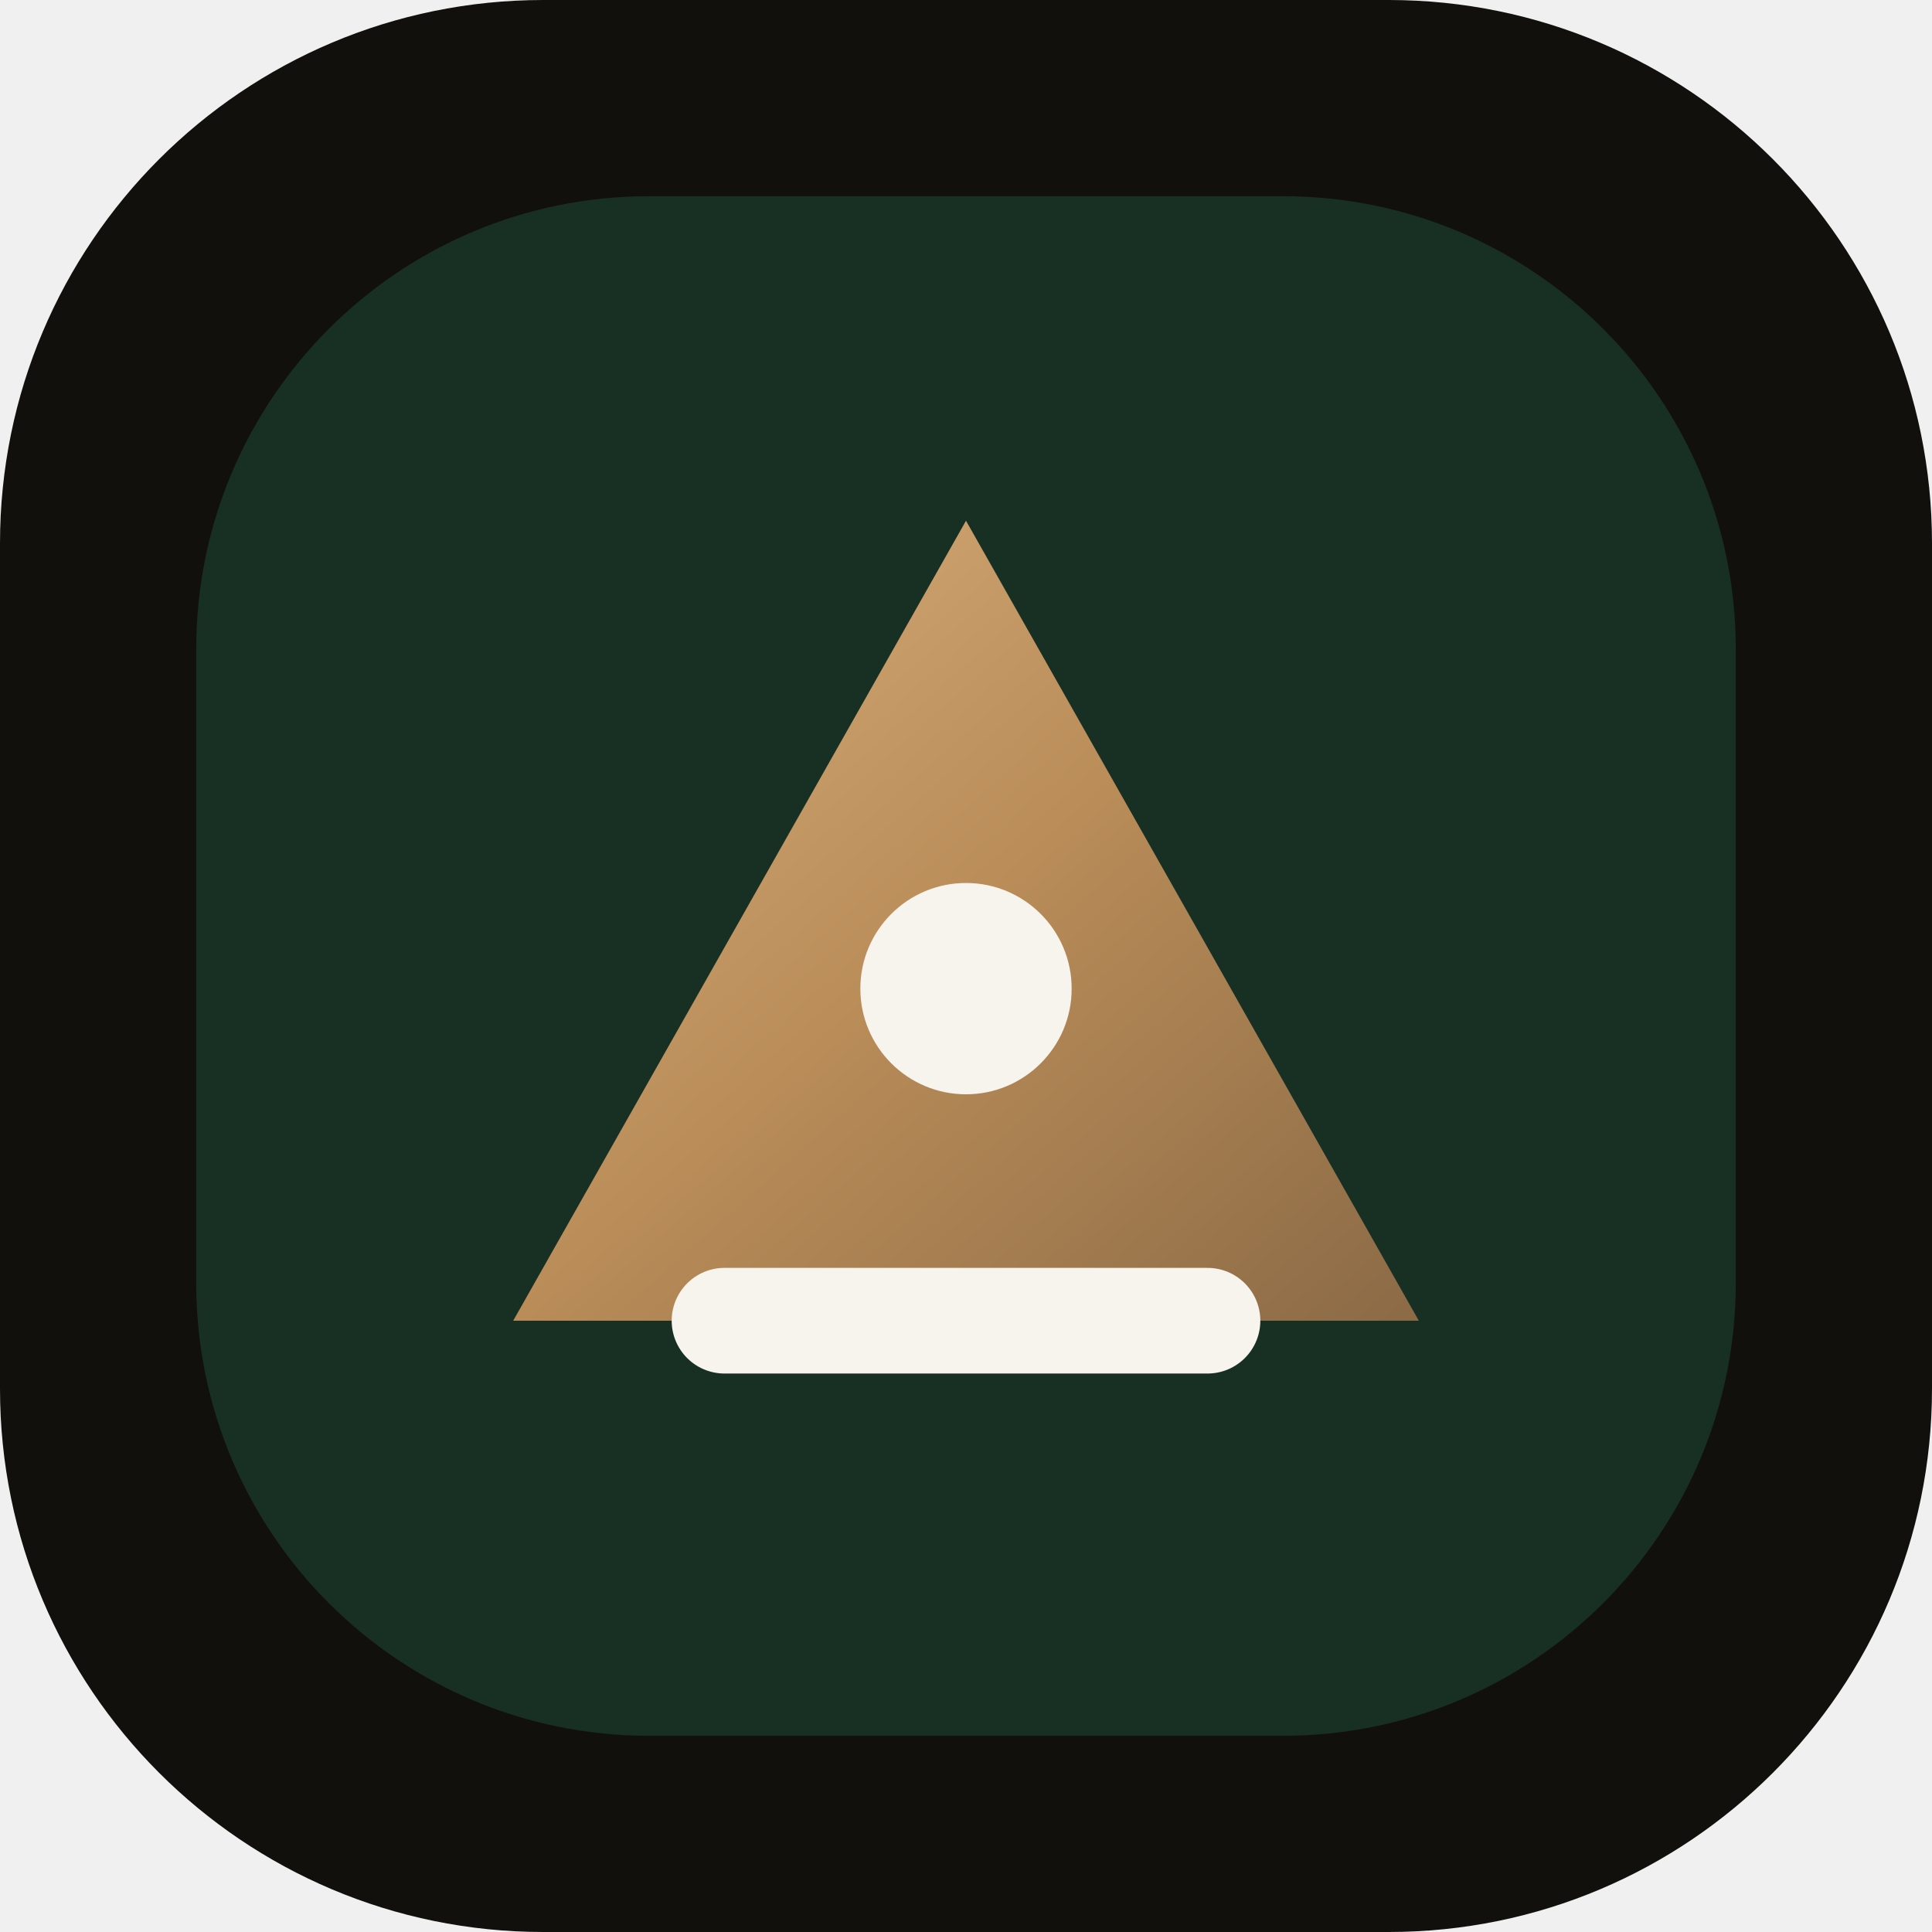
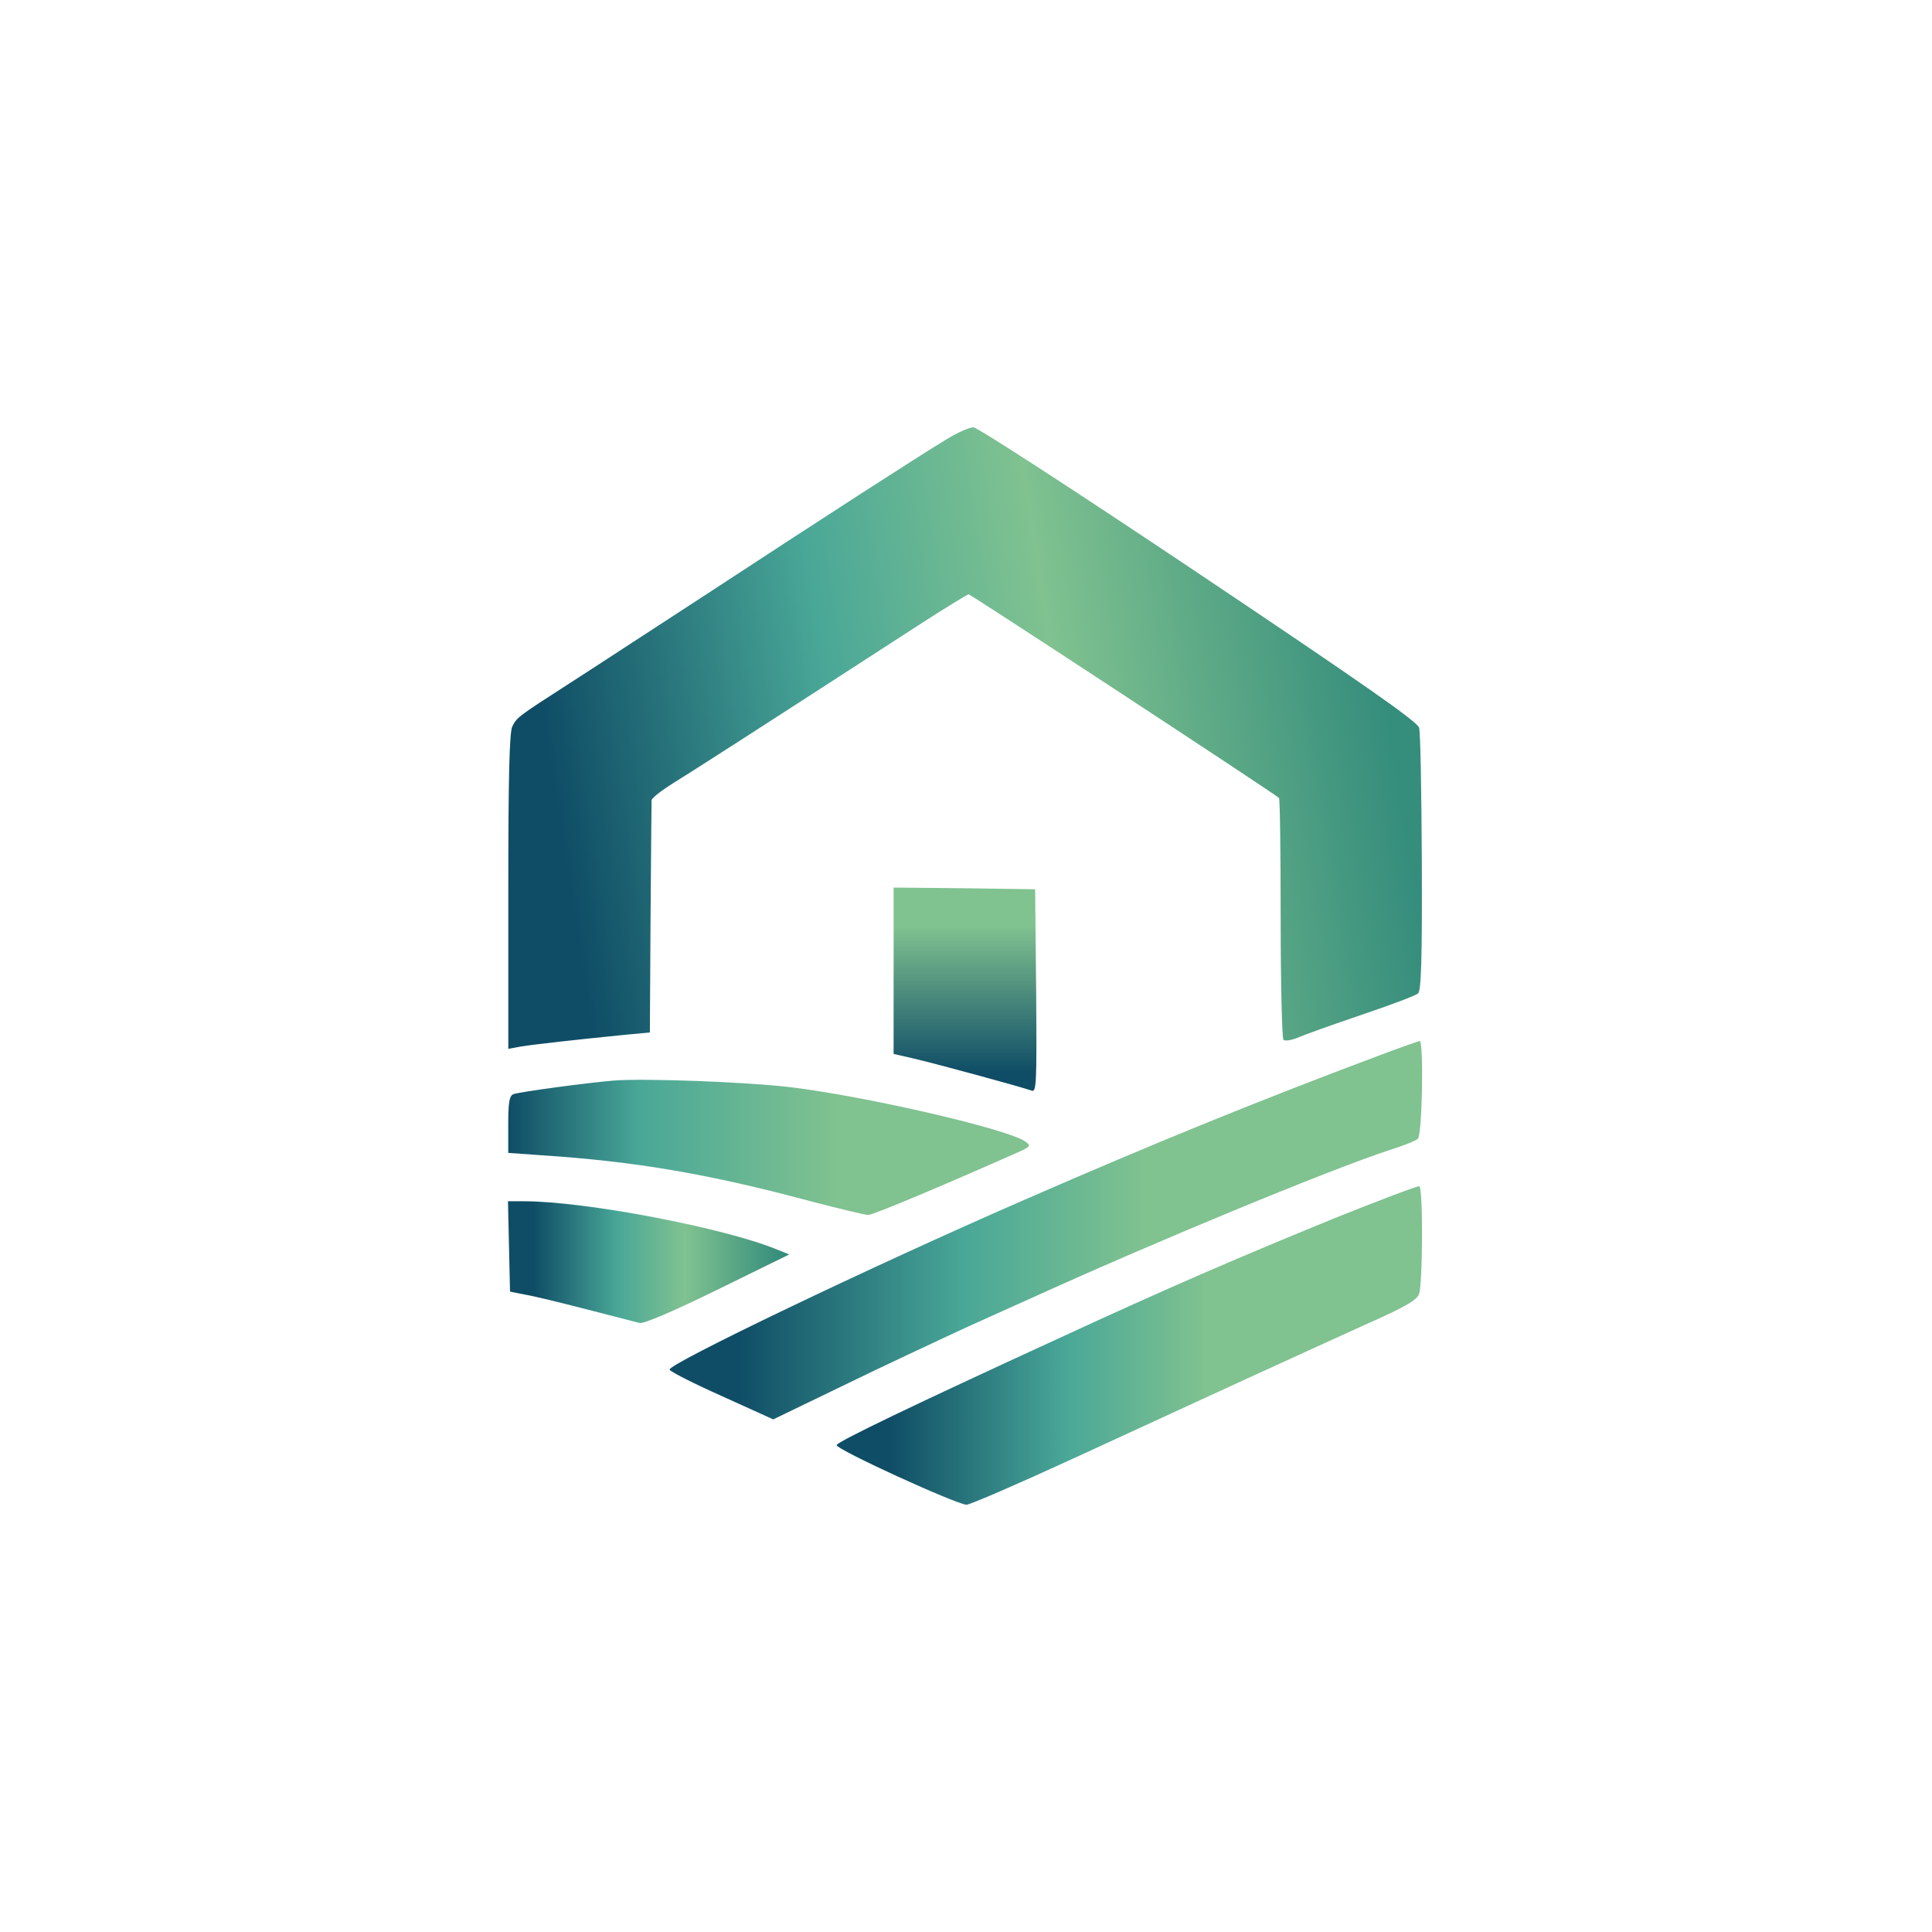
- <svg xmlns="http://www.w3.org/2000/svg" viewBox="0 0 512 512">
-   <defs>
-     <linearGradient id="g" x1="0%" y1="0%" x2="100%" y2="100%">
-       <stop offset="0%" stop-color="#D9B07D" />
-       <stop offset="50%" stop-color="#B98C58" />
-       <stop offset="100%" stop-color="#8B6A46" />
-     </linearGradient>
-   </defs>
-   <rect width="512" height="512" rx="144" fill="#12100D" />
-   <rect x="52" y="52" width="408" height="408" rx="120" fill="#183024" />
-   <path d="M136 350 256 138 376 350H136Z" fill="url(#g)" />
-   <path d="M192 350h128" stroke="#F7F3ED" stroke-width="28" stroke-linecap="round" />
-   <circle cx="256" cy="262" r="28" fill="#F7F3ED" />
+ <svg xmlns="http://www.w3.org/2000/svg" xmlns:xlink="http://www.w3.org/1999/xlink" viewBox="0 0 512 512">
+   <rect width="512" height="512" rx="0" fill="#FFFFFF" />
+   <svg x="128.91" y="107.52" width="254.18" height="296.96" viewBox="68.33 76.86 441.30 515.57">
+     <defs>
+       <style>.cls-1{fill:url(#Degradado_sin_nombre_39);}.cls-2{fill:url(#Degradado_sin_nombre_60);}.cls-3{fill:url(#Degradado_sin_nombre_67);}.cls-4{fill:url(#Degradado_sin_nombre_66);}.cls-5{fill:url(#Degradado_sin_nombre_67-2);}.cls-6{fill:url(#Degradado_sin_nombre_39-2);}</style>
+       <linearGradient id="Degradado_sin_nombre_39" x1="63.1" y1="2291.35" x2="494.7" y2="2358.86" gradientTransform="matrix(1, 0, 0, -1, 0, 2566.33)" gradientUnits="userSpaceOnUse">
+         <stop offset="0.09" stop-color="#0f4d66" />
+         <stop offset="0.39" stop-color="#49a797" />
+         <stop offset="0.63" stop-color="#80c290" />
+         <stop offset="0.97" stop-color="#358d7c" />
+       </linearGradient>
+       <linearGradient id="Degradado_sin_nombre_60" x1="288.52" y1="2174.34" x2="288.52" y2="2267.87" gradientTransform="matrix(1, 0, 0, -1, 0, 2566.33)" gradientUnits="userSpaceOnUse">
+         <stop offset="0.09" stop-color="#0f4d66" />
+         <stop offset="0.81" stop-color="#80c290" />
+       </linearGradient>
+       <linearGradient id="Degradado_sin_nombre_67" x1="152.59" y1="2110.11" x2="498.93" y2="2110.11" gradientTransform="matrix(1, 0, 0, -1, 0, 2566.33)" gradientUnits="userSpaceOnUse">
+         <stop offset="0.09" stop-color="#0f4d66" />
+         <stop offset="0.39" stop-color="#49a797" />
+         <stop offset="0.63" stop-color="#80c290" />
+       </linearGradient>
+       <linearGradient id="Degradado_sin_nombre_66" x1="78.39" y1="2148.24" x2="317.98" y2="2148.24" gradientTransform="matrix(1, 0, 0, -1, 0, 2566.33)" gradientUnits="userSpaceOnUse">
+         <stop offset="0" stop-color="#0f4d66" />
+         <stop offset="0.25" stop-color="#49a797" />
+         <stop offset="0.63" stop-color="#80c290" />
+       </linearGradient>
+       <linearGradient id="Degradado_sin_nombre_67-2" x1="229.47" y1="2057.09" x2="498.8" y2="2057.09" xlink:href="#Degradado_sin_nombre_67" />
+       <linearGradient id="Degradado_sin_nombre_39-2" x1="78.24" y1="2095.43" x2="207.67" y2="2095.43" xlink:href="#Degradado_sin_nombre_39" />
+     </defs>
+     <g id="Capa_7" data-name="Capa 7">
+       <path class="cls-1" d="M280.62,91.94c-14,8.47-58.68,37.34-109.67,70.76-26.35,17.1-55.53,36.24-65.1,42.35-22.91,14.75-23.53,15.22-25.57,19.3-1.41,2.35-1.89,24-1.89,75.93v72.48l6-1.1c5.8-.94,25.41-3.14,47.37-5.33l11.77-1.1.31-52.55c.16-28.87.48-53.34.48-54.29s4.39-4.39,9.88-7.84c8.63-5.33,36.08-22.9,112.33-72.32,12.39-8,23.06-14.59,23.68-14.59.95,0,139.63,91,142.77,93.66.47.47.78,25.25.78,55.38s.63,55.22,1.26,55.84c.62.79,3.45.32,6.27-.78,2.83-1.25,16-6,29.34-10.51s25.26-8.94,26.35-10c1.42-1.26,1.89-15.22,1.73-60.09-.16-32.16-.63-60.08-1.25-62.12-.79-2.83-26.2-20.55-101.35-70.91-55.22-37-101.82-67.3-103.7-67.3C290.66,86.77,285.32,89.12,280.62,91.94Z" />
+       <path class="cls-2" d="M255.67,336.83v38.28L264,377c10.35,2.35,51.14,13.49,54.9,14.9,2.51,1.1,2.67-1.41,2.36-45.65l-.47-46.91-32.48-.47-32.63-.31v38.27Z" />
+       <path class="cls-3" d="M478.44,376.06c-54.91,20.55-103.7,40.47-162.21,66-71.7,31.22-164.41,75.78-163.63,78.29.31.94,11.14,6.43,24.16,12.23l23.53,10.67,32.79-15.84c18-8.79,40.63-19.3,50-23.69s24.31-11,32.94-14.91c58.83-26.82,140.1-60.4,167.86-69.5,6.12-1.88,11.93-4.23,13-5.17,2-1.73,2.83-45,.79-45C497,369.31,488.33,372.29,478.44,376.06Z" />
+       <path class="cls-4" d="M127,387.35c-11.61.94-43.46,5.18-46.28,6.28-1.88.78-2.36,3.92-2.36,14v13l15.38,1.1c43.14,2.82,77.18,8.63,124.41,21.33,12.7,3.3,24.31,6.12,25.88,6.12,2.2,0,34-13.33,69.66-29.18,5-2.35,5.17-2.66,2.66-4.55-8.15-5.8-73.26-20.86-108.56-25.1C187.58,388,141.78,386.25,127,387.35Z" />
+       <path class="cls-5" d="M458.83,450.57c-46.75,19.14-76.56,32-127.86,55.7-65.57,30.12-100.87,47.06-101.5,48.79-.63,1.88,55.38,27.45,59.77,27.45,1.57,0,23.69-9.57,49.26-21.33l78.76-36.24c17.73-8.16,42.67-19.46,55.38-25.26,18-8,23.69-11.14,24.79-14.12,1.72-4.55,1.88-48.48.15-49.58C497,435.67,479.54,442.26,458.83,450.57Z" />
+       <path class="cls-6" d="M78.71,463.6l.47,20.86,7.06,1.41c3.92.63,16.63,3.77,28.24,6.75s22.59,5.8,24.31,6.27c1.89.47,15.85-5.49,35.93-15.37l32.95-16.16-5.5-2.2c-24-10-88.32-22.27-116.4-22.27H78.24Z" />
+     </g>
+   </svg>
</svg>
